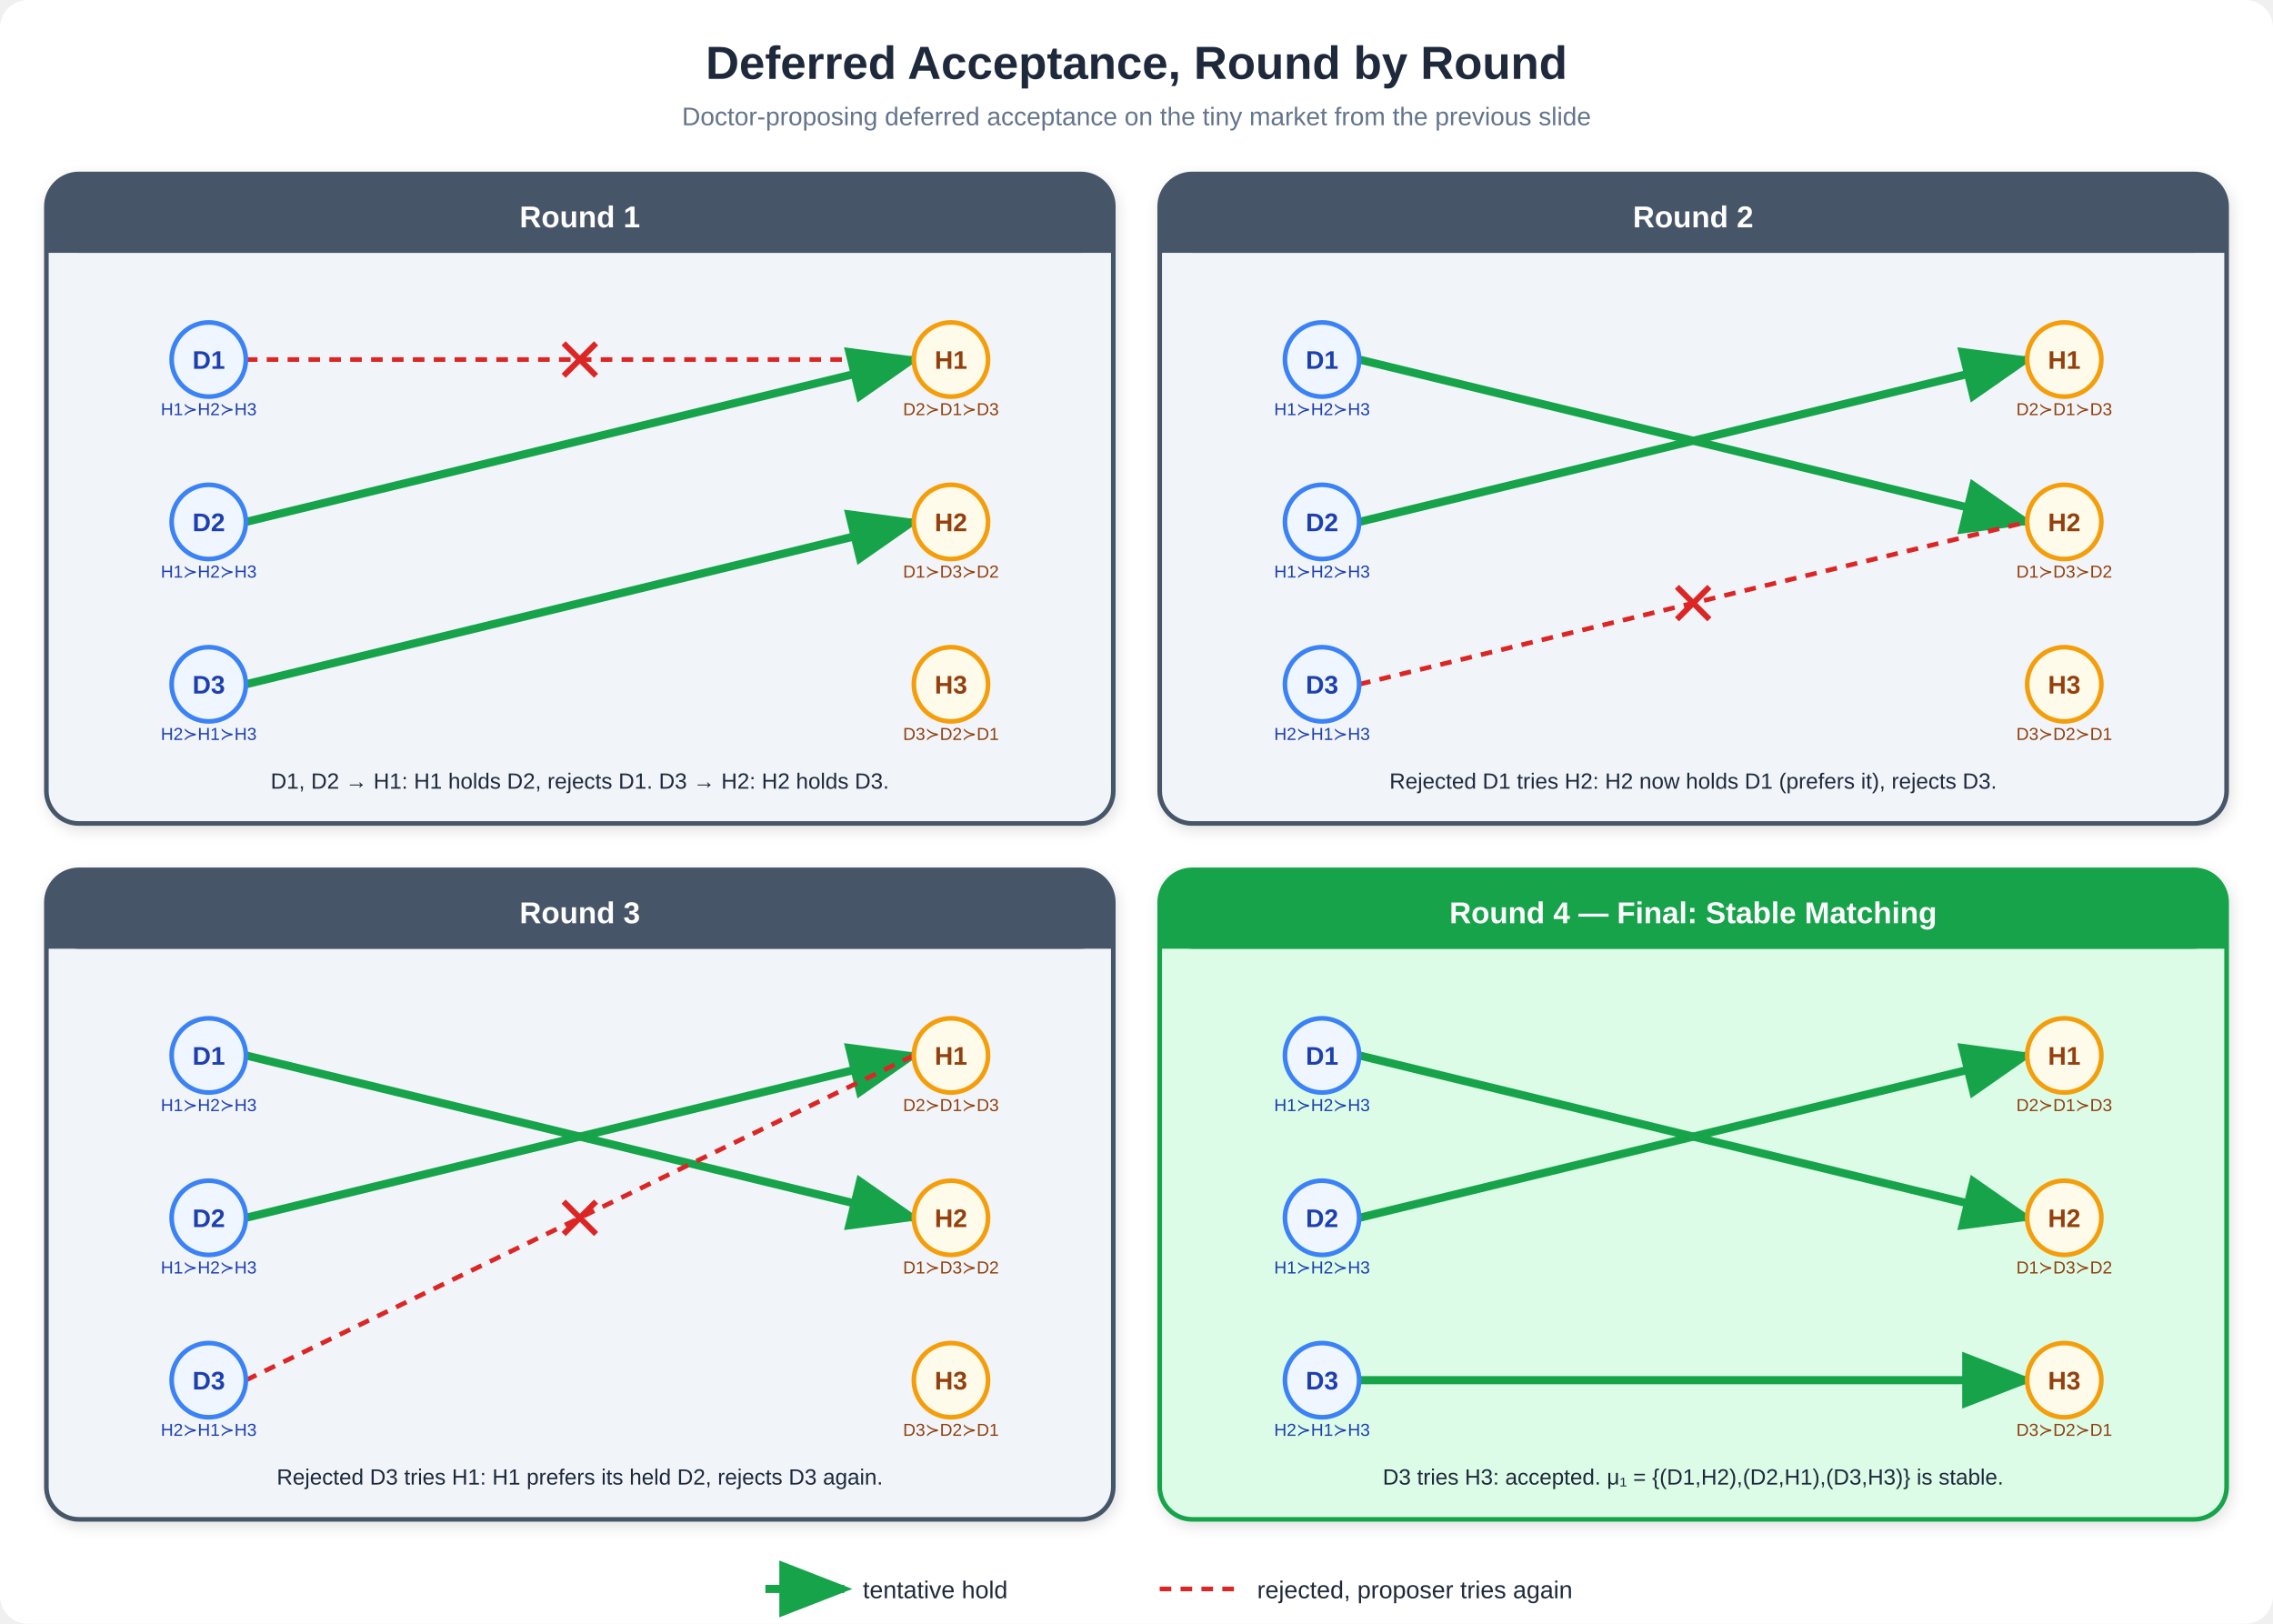
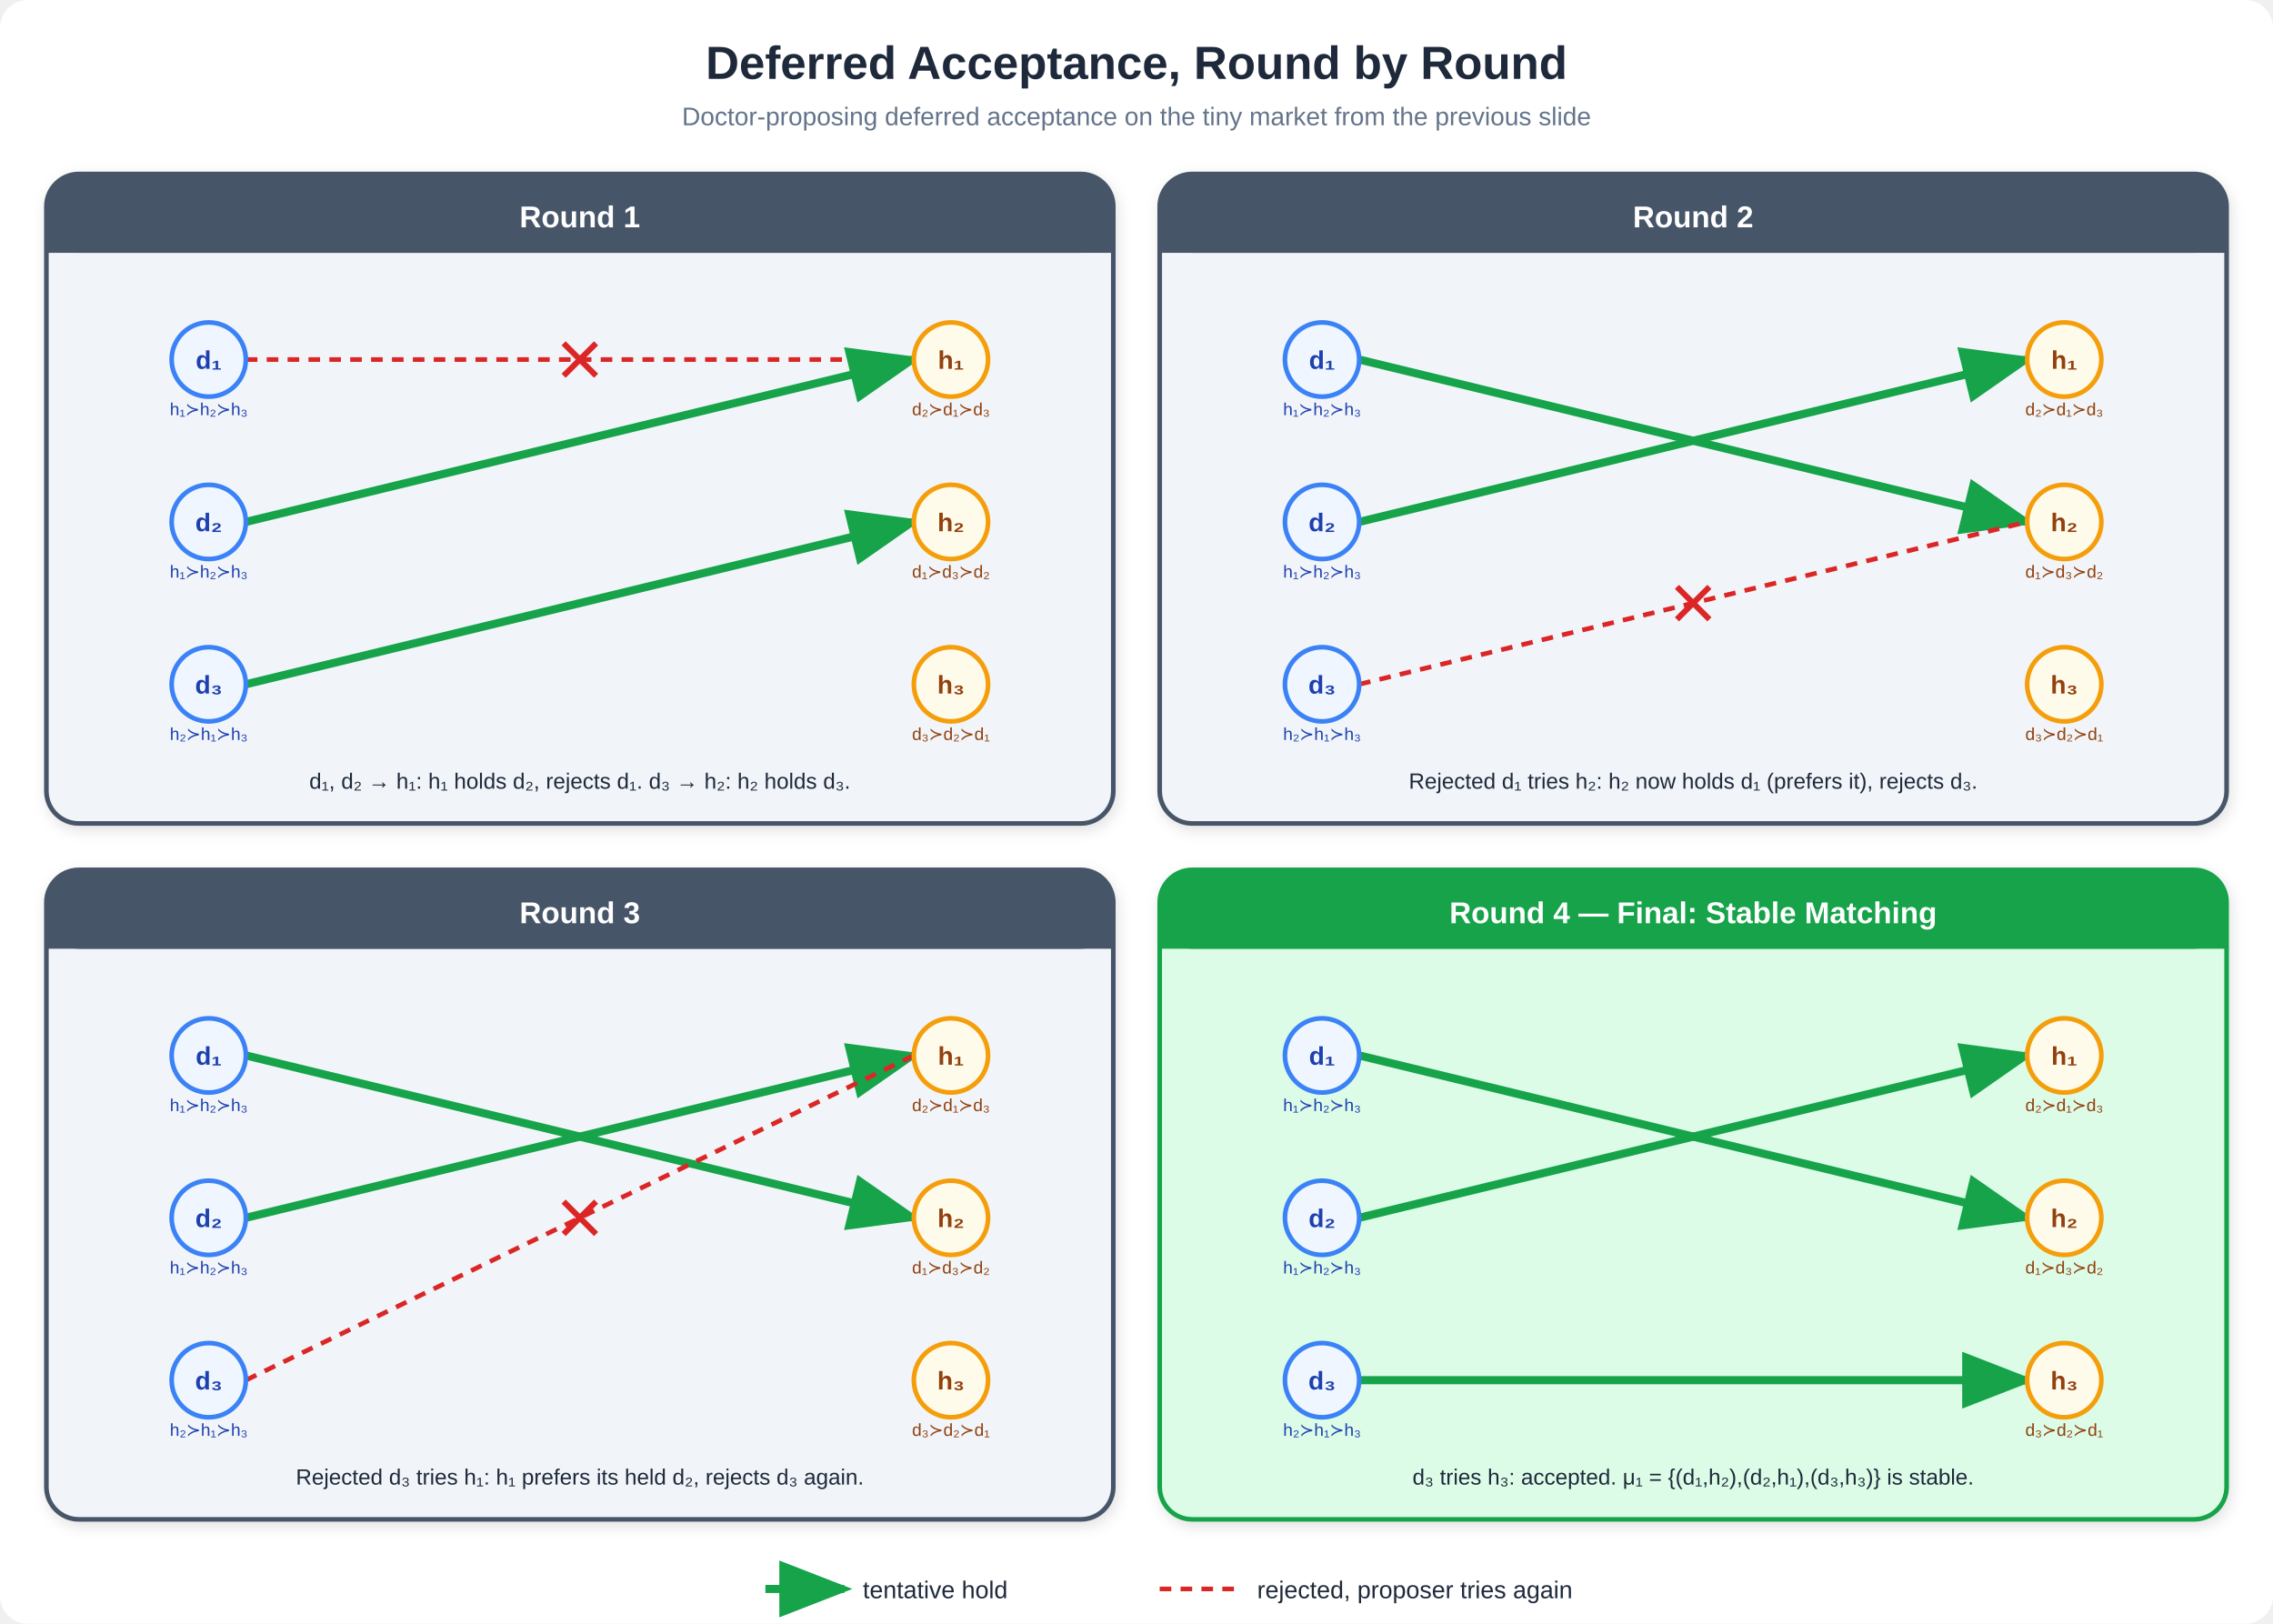
<svg xmlns="http://www.w3.org/2000/svg" width="980" height="700" viewBox="0 0 980 700" font-family="'Segoe UI', 'Helvetica Neue', Arial, sans-serif">
  <defs>
    <filter id="shadow" x="-4%" y="-4%" width="108%" height="108%">
      <feDropShadow dx="1" dy="2" stdDeviation="3" flood-opacity="0.12" />
    </filter>
    <marker id="arrow-slate" markerWidth="9" markerHeight="7" refX="8" refY="3.5" orient="auto">
      <polygon points="0 0, 9 3.5, 0 7" fill="#475569" />
    </marker>
    <marker id="arrow-green" markerWidth="9" markerHeight="7" refX="8" refY="3.5" orient="auto">
      <polygon points="0 0, 9 3.5, 0 7" fill="#16A34A" />
    </marker>
  </defs>
  <rect width="980" height="700" rx="12" fill="#FFFFFF" />
  <text x="490" y="34" text-anchor="middle" font-size="20" font-weight="700" fill="#1E293B">Deferred Acceptance, Round by Round</text>
  <text x="490" y="54" text-anchor="middle" font-size="11" fill="#64748B">Doctor-proposing deferred acceptance on the tiny market from the previous slide</text>
  <g transform="translate(20, 75)">
    <rect width="460" height="280" rx="14" fill="#F1F5F9" stroke="#475569" stroke-width="2" filter="url(#shadow)" />
    <rect width="460" height="34" rx="14" fill="#475569" />
    <rect y="22" width="460" height="12" fill="#475569" />
    <text x="230" y="23" text-anchor="middle" font-size="13" font-weight="700" fill="#FFFFFF">Round 1</text>
    <line x1="86" y1="80" x2="374" y2="80" stroke="#DC2626" stroke-width="2" stroke-dasharray="5,4" />
    <line x1="86" y1="150" x2="374" y2="80" stroke="#16A34A" stroke-width="3.5" marker-end="url(#arrow-green)" />
    <line x1="86" y1="220" x2="374" y2="150" stroke="#16A34A" stroke-width="3.5" marker-end="url(#arrow-green)" />
    <line x1="223" y1="73" x2="237" y2="87" stroke="#DC2626" stroke-width="2.5" />
    <line x1="237" y1="73" x2="223" y2="87" stroke="#DC2626" stroke-width="2.5" />
    <circle cx="70" cy="80" r="16" fill="#EFF6FF" stroke="#3B82F6" stroke-width="2" />
-     <text x="70" y="84" text-anchor="middle" font-size="11" font-weight="700" fill="#1E40AF">D1</text>
-     <text x="70" y="104" text-anchor="middle" font-size="7.5" fill="#1E40AF">H1≻H2≻H3</text>
+     <text x="70" y="84" text-anchor="middle" font-size="11" font-weight="700" fill="#1E40AF">d₁</text>
+     <text x="70" y="104" text-anchor="middle" font-size="7.5" fill="#1E40AF">h₁≻h₂≻h₃</text>
    <circle cx="70" cy="150" r="16" fill="#EFF6FF" stroke="#3B82F6" stroke-width="2" />
-     <text x="70" y="154" text-anchor="middle" font-size="11" font-weight="700" fill="#1E40AF">D2</text>
-     <text x="70" y="174" text-anchor="middle" font-size="7.5" fill="#1E40AF">H1≻H2≻H3</text>
+     <text x="70" y="154" text-anchor="middle" font-size="11" font-weight="700" fill="#1E40AF">d₂</text>
+     <text x="70" y="174" text-anchor="middle" font-size="7.5" fill="#1E40AF">h₁≻h₂≻h₃</text>
    <circle cx="70" cy="220" r="16" fill="#EFF6FF" stroke="#3B82F6" stroke-width="2" />
-     <text x="70" y="224" text-anchor="middle" font-size="11" font-weight="700" fill="#1E40AF">D3</text>
-     <text x="70" y="244" text-anchor="middle" font-size="7.5" fill="#1E40AF">H2≻H1≻H3</text>
+     <text x="70" y="224" text-anchor="middle" font-size="11" font-weight="700" fill="#1E40AF">d₃</text>
+     <text x="70" y="244" text-anchor="middle" font-size="7.5" fill="#1E40AF">h₂≻h₁≻h₃</text>
    <circle cx="390" cy="80" r="16" fill="#FFFBEB" stroke="#F59E0B" stroke-width="2" />
-     <text x="390" y="84" text-anchor="middle" font-size="11" font-weight="700" fill="#92400E">H1</text>
-     <text x="390" y="104" text-anchor="middle" font-size="7.5" fill="#92400E">D2≻D1≻D3</text>
+     <text x="390" y="84" text-anchor="middle" font-size="11" font-weight="700" fill="#92400E">h₁</text>
+     <text x="390" y="104" text-anchor="middle" font-size="7.5" fill="#92400E">d₂≻d₁≻d₃</text>
    <circle cx="390" cy="150" r="16" fill="#FFFBEB" stroke="#F59E0B" stroke-width="2" />
-     <text x="390" y="154" text-anchor="middle" font-size="11" font-weight="700" fill="#92400E">H2</text>
-     <text x="390" y="174" text-anchor="middle" font-size="7.5" fill="#92400E">D1≻D3≻D2</text>
+     <text x="390" y="154" text-anchor="middle" font-size="11" font-weight="700" fill="#92400E">h₂</text>
+     <text x="390" y="174" text-anchor="middle" font-size="7.5" fill="#92400E">d₁≻d₃≻d₂</text>
    <circle cx="390" cy="220" r="16" fill="#FFFBEB" stroke="#F59E0B" stroke-width="2" />
-     <text x="390" y="224" text-anchor="middle" font-size="11" font-weight="700" fill="#92400E">H3</text>
-     <text x="390" y="244" text-anchor="middle" font-size="7.5" fill="#92400E">D3≻D2≻D1</text>
-     <text x="230" y="265" text-anchor="middle" font-size="9.5" fill="#1E293B">D1, D2 → H1: H1 holds D2, rejects D1. D3 → H2: H2 holds D3.</text>
+     <text x="390" y="224" text-anchor="middle" font-size="11" font-weight="700" fill="#92400E">h₃</text>
+     <text x="390" y="244" text-anchor="middle" font-size="7.5" fill="#92400E">d₃≻d₂≻d₁</text>
+     <text x="230" y="265" text-anchor="middle" font-size="9.5" fill="#1E293B">d₁, d₂ → h₁: h₁ holds d₂, rejects d₁. d₃ → h₂: h₂ holds d₃.</text>
  </g>
  <g transform="translate(500, 75)">
    <rect width="460" height="280" rx="14" fill="#F1F5F9" stroke="#475569" stroke-width="2" filter="url(#shadow)" />
    <rect width="460" height="34" rx="14" fill="#475569" />
    <rect y="22" width="460" height="12" fill="#475569" />
    <text x="230" y="23" text-anchor="middle" font-size="13" font-weight="700" fill="#FFFFFF">Round 2</text>
    <line x1="86" y1="150" x2="374" y2="80" stroke="#16A34A" stroke-width="3.5" marker-end="url(#arrow-green)" />
    <line x1="86" y1="80" x2="374" y2="150" stroke="#16A34A" stroke-width="3.5" marker-end="url(#arrow-green)" />
    <line x1="86" y1="220" x2="374" y2="150" stroke="#DC2626" stroke-width="2" stroke-dasharray="5,4" />
    <line x1="223" y1="178" x2="237" y2="192" stroke="#DC2626" stroke-width="2.5" />
    <line x1="237" y1="178" x2="223" y2="192" stroke="#DC2626" stroke-width="2.5" />
    <circle cx="70" cy="80" r="16" fill="#EFF6FF" stroke="#3B82F6" stroke-width="2" />
-     <text x="70" y="84" text-anchor="middle" font-size="11" font-weight="700" fill="#1E40AF">D1</text>
-     <text x="70" y="104" text-anchor="middle" font-size="7.5" fill="#1E40AF">H1≻H2≻H3</text>
+     <text x="70" y="84" text-anchor="middle" font-size="11" font-weight="700" fill="#1E40AF">d₁</text>
+     <text x="70" y="104" text-anchor="middle" font-size="7.5" fill="#1E40AF">h₁≻h₂≻h₃</text>
    <circle cx="70" cy="150" r="16" fill="#EFF6FF" stroke="#3B82F6" stroke-width="2" />
-     <text x="70" y="154" text-anchor="middle" font-size="11" font-weight="700" fill="#1E40AF">D2</text>
-     <text x="70" y="174" text-anchor="middle" font-size="7.5" fill="#1E40AF">H1≻H2≻H3</text>
+     <text x="70" y="154" text-anchor="middle" font-size="11" font-weight="700" fill="#1E40AF">d₂</text>
+     <text x="70" y="174" text-anchor="middle" font-size="7.5" fill="#1E40AF">h₁≻h₂≻h₃</text>
    <circle cx="70" cy="220" r="16" fill="#EFF6FF" stroke="#3B82F6" stroke-width="2" />
-     <text x="70" y="224" text-anchor="middle" font-size="11" font-weight="700" fill="#1E40AF">D3</text>
-     <text x="70" y="244" text-anchor="middle" font-size="7.5" fill="#1E40AF">H2≻H1≻H3</text>
+     <text x="70" y="224" text-anchor="middle" font-size="11" font-weight="700" fill="#1E40AF">d₃</text>
+     <text x="70" y="244" text-anchor="middle" font-size="7.5" fill="#1E40AF">h₂≻h₁≻h₃</text>
    <circle cx="390" cy="80" r="16" fill="#FFFBEB" stroke="#F59E0B" stroke-width="2" />
-     <text x="390" y="84" text-anchor="middle" font-size="11" font-weight="700" fill="#92400E">H1</text>
-     <text x="390" y="104" text-anchor="middle" font-size="7.5" fill="#92400E">D2≻D1≻D3</text>
+     <text x="390" y="84" text-anchor="middle" font-size="11" font-weight="700" fill="#92400E">h₁</text>
+     <text x="390" y="104" text-anchor="middle" font-size="7.5" fill="#92400E">d₂≻d₁≻d₃</text>
    <circle cx="390" cy="150" r="16" fill="#FFFBEB" stroke="#F59E0B" stroke-width="2" />
-     <text x="390" y="154" text-anchor="middle" font-size="11" font-weight="700" fill="#92400E">H2</text>
-     <text x="390" y="174" text-anchor="middle" font-size="7.5" fill="#92400E">D1≻D3≻D2</text>
+     <text x="390" y="154" text-anchor="middle" font-size="11" font-weight="700" fill="#92400E">h₂</text>
+     <text x="390" y="174" text-anchor="middle" font-size="7.5" fill="#92400E">d₁≻d₃≻d₂</text>
    <circle cx="390" cy="220" r="16" fill="#FFFBEB" stroke="#F59E0B" stroke-width="2" />
-     <text x="390" y="224" text-anchor="middle" font-size="11" font-weight="700" fill="#92400E">H3</text>
-     <text x="390" y="244" text-anchor="middle" font-size="7.5" fill="#92400E">D3≻D2≻D1</text>
-     <text x="230" y="265" text-anchor="middle" font-size="9.5" fill="#1E293B">Rejected D1 tries H2: H2 now holds D1 (prefers it), rejects D3.</text>
+     <text x="390" y="224" text-anchor="middle" font-size="11" font-weight="700" fill="#92400E">h₃</text>
+     <text x="390" y="244" text-anchor="middle" font-size="7.5" fill="#92400E">d₃≻d₂≻d₁</text>
+     <text x="230" y="265" text-anchor="middle" font-size="9.5" fill="#1E293B">Rejected d₁ tries h₂: h₂ now holds d₁ (prefers it), rejects d₃.</text>
  </g>
  <g transform="translate(20, 375)">
    <rect width="460" height="280" rx="14" fill="#F1F5F9" stroke="#475569" stroke-width="2" filter="url(#shadow)" />
    <rect width="460" height="34" rx="14" fill="#475569" />
    <rect y="22" width="460" height="12" fill="#475569" />
    <text x="230" y="23" text-anchor="middle" font-size="13" font-weight="700" fill="#FFFFFF">Round 3</text>
    <line x1="86" y1="150" x2="374" y2="80" stroke="#16A34A" stroke-width="3.5" marker-end="url(#arrow-green)" />
    <line x1="86" y1="80" x2="374" y2="150" stroke="#16A34A" stroke-width="3.5" marker-end="url(#arrow-green)" />
    <line x1="86" y1="220" x2="374" y2="80" stroke="#DC2626" stroke-width="2" stroke-dasharray="5,4" />
    <line x1="223" y1="143" x2="237" y2="157" stroke="#DC2626" stroke-width="2.5" />
    <line x1="237" y1="143" x2="223" y2="157" stroke="#DC2626" stroke-width="2.5" />
    <circle cx="70" cy="80" r="16" fill="#EFF6FF" stroke="#3B82F6" stroke-width="2" />
-     <text x="70" y="84" text-anchor="middle" font-size="11" font-weight="700" fill="#1E40AF">D1</text>
-     <text x="70" y="104" text-anchor="middle" font-size="7.5" fill="#1E40AF">H1≻H2≻H3</text>
+     <text x="70" y="84" text-anchor="middle" font-size="11" font-weight="700" fill="#1E40AF">d₁</text>
+     <text x="70" y="104" text-anchor="middle" font-size="7.5" fill="#1E40AF">h₁≻h₂≻h₃</text>
    <circle cx="70" cy="150" r="16" fill="#EFF6FF" stroke="#3B82F6" stroke-width="2" />
-     <text x="70" y="154" text-anchor="middle" font-size="11" font-weight="700" fill="#1E40AF">D2</text>
-     <text x="70" y="174" text-anchor="middle" font-size="7.5" fill="#1E40AF">H1≻H2≻H3</text>
+     <text x="70" y="154" text-anchor="middle" font-size="11" font-weight="700" fill="#1E40AF">d₂</text>
+     <text x="70" y="174" text-anchor="middle" font-size="7.5" fill="#1E40AF">h₁≻h₂≻h₃</text>
    <circle cx="70" cy="220" r="16" fill="#EFF6FF" stroke="#3B82F6" stroke-width="2" />
-     <text x="70" y="224" text-anchor="middle" font-size="11" font-weight="700" fill="#1E40AF">D3</text>
-     <text x="70" y="244" text-anchor="middle" font-size="7.5" fill="#1E40AF">H2≻H1≻H3</text>
+     <text x="70" y="224" text-anchor="middle" font-size="11" font-weight="700" fill="#1E40AF">d₃</text>
+     <text x="70" y="244" text-anchor="middle" font-size="7.5" fill="#1E40AF">h₂≻h₁≻h₃</text>
    <circle cx="390" cy="80" r="16" fill="#FFFBEB" stroke="#F59E0B" stroke-width="2" />
-     <text x="390" y="84" text-anchor="middle" font-size="11" font-weight="700" fill="#92400E">H1</text>
-     <text x="390" y="104" text-anchor="middle" font-size="7.5" fill="#92400E">D2≻D1≻D3</text>
+     <text x="390" y="84" text-anchor="middle" font-size="11" font-weight="700" fill="#92400E">h₁</text>
+     <text x="390" y="104" text-anchor="middle" font-size="7.5" fill="#92400E">d₂≻d₁≻d₃</text>
    <circle cx="390" cy="150" r="16" fill="#FFFBEB" stroke="#F59E0B" stroke-width="2" />
-     <text x="390" y="154" text-anchor="middle" font-size="11" font-weight="700" fill="#92400E">H2</text>
-     <text x="390" y="174" text-anchor="middle" font-size="7.5" fill="#92400E">D1≻D3≻D2</text>
+     <text x="390" y="154" text-anchor="middle" font-size="11" font-weight="700" fill="#92400E">h₂</text>
+     <text x="390" y="174" text-anchor="middle" font-size="7.5" fill="#92400E">d₁≻d₃≻d₂</text>
    <circle cx="390" cy="220" r="16" fill="#FFFBEB" stroke="#F59E0B" stroke-width="2" />
-     <text x="390" y="224" text-anchor="middle" font-size="11" font-weight="700" fill="#92400E">H3</text>
-     <text x="390" y="244" text-anchor="middle" font-size="7.5" fill="#92400E">D3≻D2≻D1</text>
-     <text x="230" y="265" text-anchor="middle" font-size="9.5" fill="#1E293B">Rejected D3 tries H1: H1 prefers its held D2, rejects D3 again.</text>
+     <text x="390" y="224" text-anchor="middle" font-size="11" font-weight="700" fill="#92400E">h₃</text>
+     <text x="390" y="244" text-anchor="middle" font-size="7.5" fill="#92400E">d₃≻d₂≻d₁</text>
+     <text x="230" y="265" text-anchor="middle" font-size="9.5" fill="#1E293B">Rejected d₃ tries h₁: h₁ prefers its held d₂, rejects d₃ again.</text>
  </g>
  <g transform="translate(500, 375)">
    <rect width="460" height="280" rx="14" fill="#DCFCE7" stroke="#16A34A" stroke-width="2" filter="url(#shadow)" />
    <rect width="460" height="34" rx="14" fill="#16A34A" />
    <rect y="22" width="460" height="12" fill="#16A34A" />
    <text x="230" y="23" text-anchor="middle" font-size="13" font-weight="700" fill="#FFFFFF">Round 4 — Final: Stable Matching</text>
    <line x1="86" y1="150" x2="374" y2="80" stroke="#16A34A" stroke-width="3.5" marker-end="url(#arrow-green)" />
    <line x1="86" y1="80" x2="374" y2="150" stroke="#16A34A" stroke-width="3.5" marker-end="url(#arrow-green)" />
    <line x1="86" y1="220" x2="374" y2="220" stroke="#16A34A" stroke-width="3.5" marker-end="url(#arrow-green)" />
    <circle cx="70" cy="80" r="16" fill="#EFF6FF" stroke="#3B82F6" stroke-width="2" />
-     <text x="70" y="84" text-anchor="middle" font-size="11" font-weight="700" fill="#1E40AF">D1</text>
-     <text x="70" y="104" text-anchor="middle" font-size="7.5" fill="#1E40AF">H1≻H2≻H3</text>
+     <text x="70" y="84" text-anchor="middle" font-size="11" font-weight="700" fill="#1E40AF">d₁</text>
+     <text x="70" y="104" text-anchor="middle" font-size="7.5" fill="#1E40AF">h₁≻h₂≻h₃</text>
    <circle cx="70" cy="150" r="16" fill="#EFF6FF" stroke="#3B82F6" stroke-width="2" />
-     <text x="70" y="154" text-anchor="middle" font-size="11" font-weight="700" fill="#1E40AF">D2</text>
-     <text x="70" y="174" text-anchor="middle" font-size="7.5" fill="#1E40AF">H1≻H2≻H3</text>
+     <text x="70" y="154" text-anchor="middle" font-size="11" font-weight="700" fill="#1E40AF">d₂</text>
+     <text x="70" y="174" text-anchor="middle" font-size="7.5" fill="#1E40AF">h₁≻h₂≻h₃</text>
    <circle cx="70" cy="220" r="16" fill="#EFF6FF" stroke="#3B82F6" stroke-width="2" />
-     <text x="70" y="224" text-anchor="middle" font-size="11" font-weight="700" fill="#1E40AF">D3</text>
-     <text x="70" y="244" text-anchor="middle" font-size="7.5" fill="#1E40AF">H2≻H1≻H3</text>
+     <text x="70" y="224" text-anchor="middle" font-size="11" font-weight="700" fill="#1E40AF">d₃</text>
+     <text x="70" y="244" text-anchor="middle" font-size="7.5" fill="#1E40AF">h₂≻h₁≻h₃</text>
    <circle cx="390" cy="80" r="16" fill="#FFFBEB" stroke="#F59E0B" stroke-width="2" />
-     <text x="390" y="84" text-anchor="middle" font-size="11" font-weight="700" fill="#92400E">H1</text>
-     <text x="390" y="104" text-anchor="middle" font-size="7.5" fill="#92400E">D2≻D1≻D3</text>
+     <text x="390" y="84" text-anchor="middle" font-size="11" font-weight="700" fill="#92400E">h₁</text>
+     <text x="390" y="104" text-anchor="middle" font-size="7.5" fill="#92400E">d₂≻d₁≻d₃</text>
    <circle cx="390" cy="150" r="16" fill="#FFFBEB" stroke="#F59E0B" stroke-width="2" />
-     <text x="390" y="154" text-anchor="middle" font-size="11" font-weight="700" fill="#92400E">H2</text>
-     <text x="390" y="174" text-anchor="middle" font-size="7.5" fill="#92400E">D1≻D3≻D2</text>
+     <text x="390" y="154" text-anchor="middle" font-size="11" font-weight="700" fill="#92400E">h₂</text>
+     <text x="390" y="174" text-anchor="middle" font-size="7.5" fill="#92400E">d₁≻d₃≻d₂</text>
    <circle cx="390" cy="220" r="16" fill="#FFFBEB" stroke="#F59E0B" stroke-width="2" />
-     <text x="390" y="224" text-anchor="middle" font-size="11" font-weight="700" fill="#92400E">H3</text>
-     <text x="390" y="244" text-anchor="middle" font-size="7.5" fill="#92400E">D3≻D2≻D1</text>
-     <text x="230" y="265" text-anchor="middle" font-size="9.5" fill="#1E293B">D3 tries H3: accepted. μ₁ = {(D1,H2),(D2,H1),(D3,H3)} is stable.</text>
+     <text x="390" y="224" text-anchor="middle" font-size="11" font-weight="700" fill="#92400E">h₃</text>
+     <text x="390" y="244" text-anchor="middle" font-size="7.5" fill="#92400E">d₃≻d₂≻d₁</text>
+     <text x="230" y="265" text-anchor="middle" font-size="9.5" fill="#1E293B">d₃ tries h₃: accepted. μ₁ = {(d₁,h₂),(d₂,h₁),(d₃,h₃)} is stable.</text>
  </g>
  <g transform="translate(330, 685)">
    <line x1="0" y1="0" x2="34" y2="0" stroke="#16A34A" stroke-width="3.5" marker-end="url(#arrow-green)" />
    <text x="42" y="4" font-size="10.5" fill="#1E293B">tentative hold</text>
    <line x1="170" y1="0" x2="204" y2="0" stroke="#DC2626" stroke-width="2" stroke-dasharray="5,4" />
    <text x="212" y="4" font-size="10.5" fill="#1E293B">rejected, proposer tries again</text>
  </g>
</svg>
